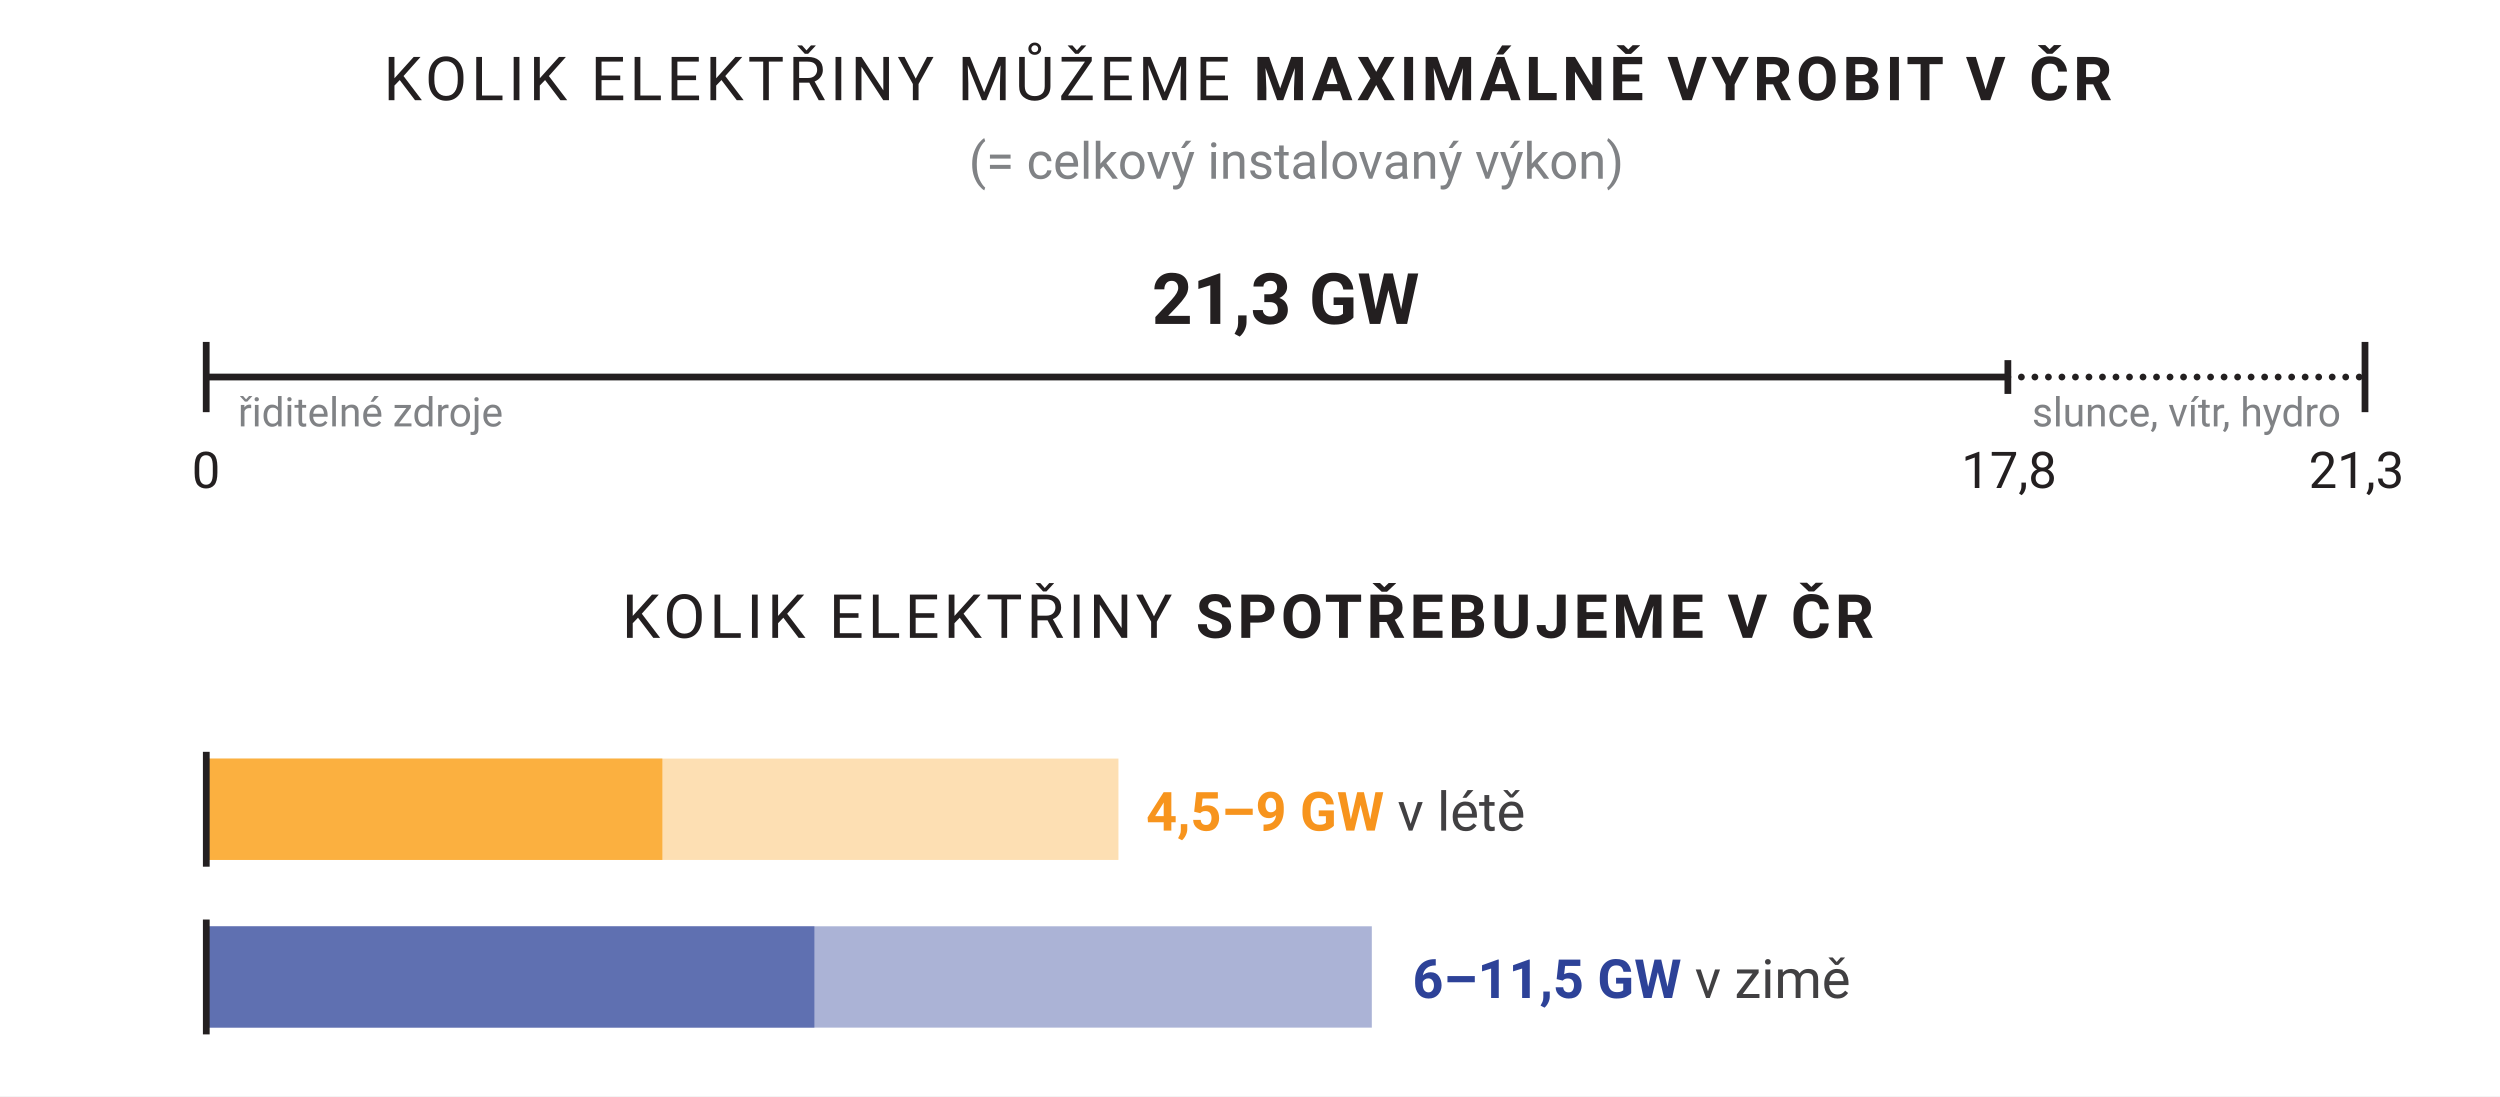
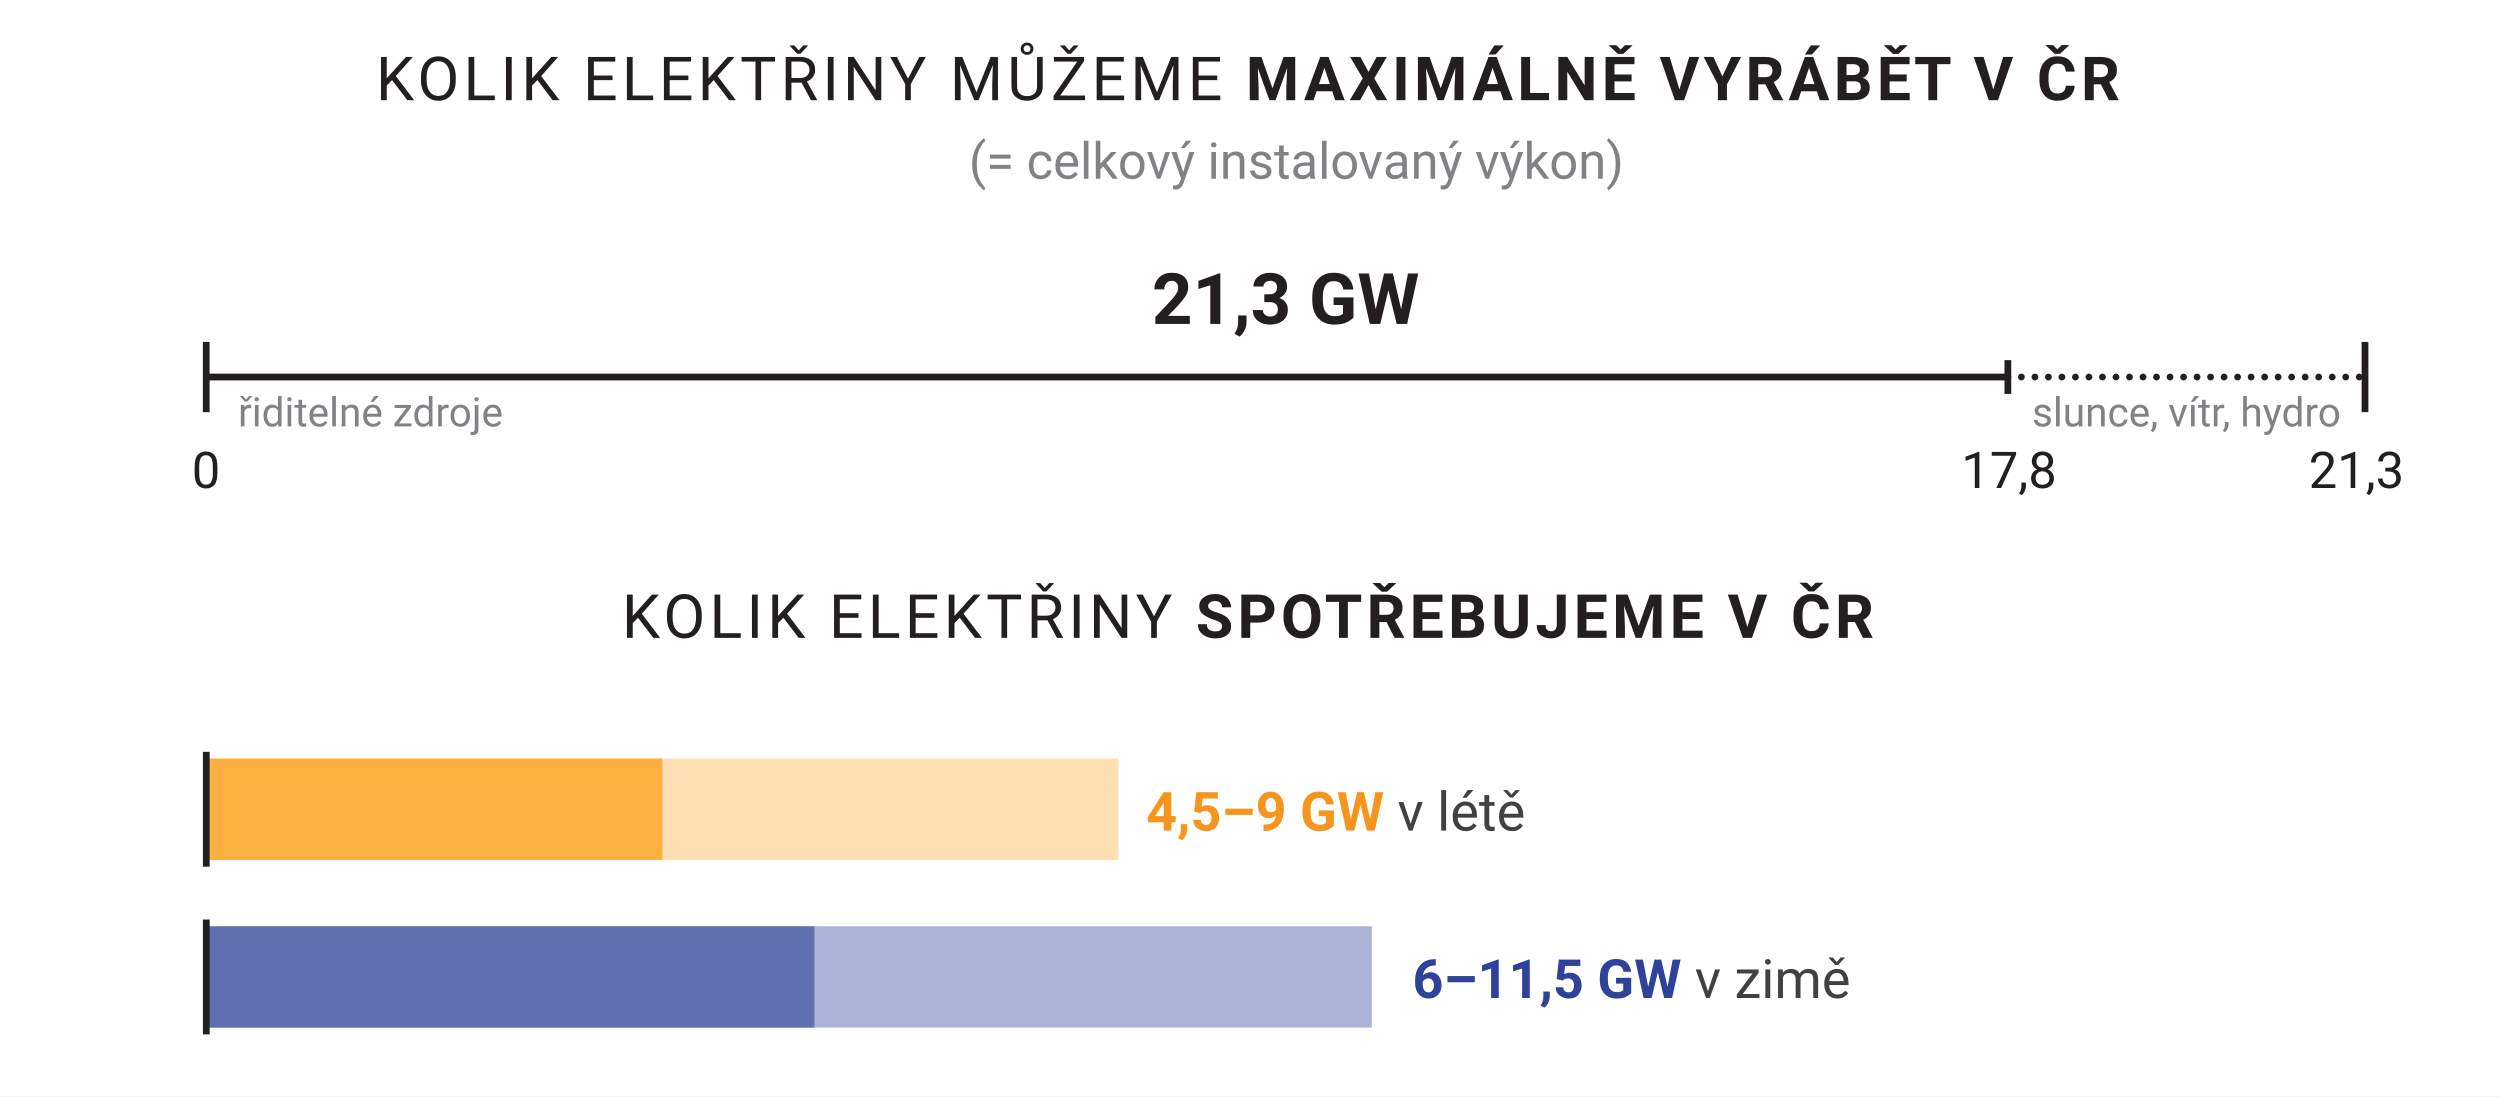
<svg xmlns="http://www.w3.org/2000/svg" id="Layer_1" data-name="Layer 1" viewBox="0 0 740 324.46">
  <defs>
    <style>.cls-1{fill:#fff;}.cls-2,.cls-9{fill:#fbb040;}.cls-2,.cls-3{opacity:0.4;}.cls-3,.cls-4,.cls-7{fill:#2d4298;}.cls-4{opacity:0.6;}.cls-19,.cls-5{font-size:15px;}.cls-14,.cls-5{fill:#808285;}.cls-14,.cls-19,.cls-20,.cls-5,.cls-8{font-family:Roboto-Regular, Roboto;}.cls-6{letter-spacing:-0.01em;}.cls-10,.cls-7{font-size:16px;}.cls-10,.cls-13,.cls-24,.cls-25,.cls-26,.cls-27,.cls-7{font-family:Roboto-Bold, Roboto;font-weight:700;}.cls-8{fill:#414042;font-weight:400;}.cls-10{fill:#f7941d;}.cls-11,.cls-12{fill:none;stroke:#231f20;stroke-miterlimit:10;stroke-width:2px;}.cls-12{stroke-linecap:round;stroke-dasharray:0 4;}.cls-13{font-size:21px;}.cls-13,.cls-19,.cls-20{fill:#231f20;}.cls-14{font-size:12px;}.cls-15{letter-spacing:-0.06em;}.cls-16{letter-spacing:-0.01em;}.cls-17{letter-spacing:-0.01em;}.cls-18{letter-spacing:-0.01em;}.cls-20{font-size:18px;letter-spacing:0.05em;}.cls-21,.cls-26{letter-spacing:0.07em;}.cls-22{letter-spacing:0.06em;}.cls-23,.cls-24{letter-spacing:0.07em;}.cls-25{letter-spacing:0.03em;}.cls-27{letter-spacing:0.04em;}</style>
  </defs>
  <rect class="cls-1" width="740" height="324.46" />
  <rect class="cls-1" width="740" height="324.46" />
  <rect class="cls-2" x="61.06" y="224.54" width="270" height="30" />
  <rect class="cls-3" x="61.06" y="274.18" width="345" height="30" />
  <rect class="cls-4" x="61.06" y="274.18" width="180" height="30" />
  <text class="cls-5" transform="translate(286.78 52.91)">(= celk<tspan class="cls-6" x="44.11" y="0">o</tspan>
    <tspan x="52.56" y="0">vý instal</tspan>
    <tspan class="cls-6" x="106.98" y="0">ov</tspan>
    <tspan x="122.59" y="0">aný výkon)</tspan>
  </text>
  <text class="cls-7" transform="translate(418.08 295.41)">6–11,5 GW <tspan class="cls-8" x="83.59" y="0">v zimě</tspan>
  </text>
  <rect class="cls-9" x="61.06" y="224.54" width="135" height="30" />
  <text class="cls-10" transform="translate(339.25 245.86)">4,5–9 GW <tspan class="cls-8" x="74.41" y="0">v létě</tspan>
  </text>
  <line class="cls-11" x1="61.04" y1="101.21" x2="61.04" y2="122" />
  <line class="cls-11" x1="700.04" y1="101.21" x2="700.04" y2="122" />
  <line class="cls-11" x1="594.33" y1="106.6" x2="594.33" y2="116.6" />
  <line class="cls-11" x1="61.04" y1="111.6" x2="594.33" y2="111.6" />
  <line class="cls-12" x1="594.33" y1="111.6" x2="700.04" y2="111.6" />
  <text class="cls-13" transform="translate(340.95 95.88)">21,3 GW</text>
  <text class="cls-14" transform="translate(601.47 126.21)">slunce, vít<tspan class="cls-15" x="53" y="0">r</tspan>
    <tspan x="56.34" y="0">, h</tspan>
    <tspan class="cls-16" x="68.27" y="0">y</tspan>
    <tspan x="73.87" y="0">d</tspan>
    <tspan class="cls-17" x="80.64" y="0">r</tspan>
    <tspan x="84.59" y="0">o</tspan>
  </text>
  <text class="cls-14" transform="translate(70.46 126.21)">řiditelné <tspan class="cls-18" x="45.79" y="0">z</tspan>
    <tspan x="51.64" y="0">d</tspan>
    <tspan class="cls-17" x="58.41" y="0">r</tspan>
    <tspan x="62.36" y="0">oje</tspan>
  </text>
  <text class="cls-19" transform="translate(580.55 144.45)">17,8</text>
  <text class="cls-19" transform="translate(683.38 144.45)">21,3</text>
  <text class="cls-19" transform="translate(56.77 144.45)">0</text>
  <text class="cls-20" transform="translate(184.1 188.8)">K<tspan class="cls-21" x="12.27" y="0">OLIK ELEKTŘI</tspan>
    <tspan class="cls-22" x="138.24" y="0">N</tspan>
    <tspan class="cls-23" x="152.09" y="0">Y </tspan>
    <tspan class="cls-24" x="169.87" y="0">SP</tspan>
    <tspan class="cls-25" x="195.07" y="0">O</tspan>
    <tspan class="cls-26" x="208.01" y="0">TŘEBUJEME V ČR</tspan>
  </text>
-   <text class="cls-20" transform="translate(113.57 29.65)">K<tspan class="cls-21" x="12.27" y="0">OLIK ELEKTŘI</tspan>
+   <text class="cls-20" transform="translate(111.29 29.65)">K<tspan class="cls-21" x="12.27" y="0">OLIK ELEKTŘI</tspan>
    <tspan class="cls-22" x="138.24" y="0">N</tspan>
    <tspan class="cls-23" x="152.09" y="0">Y MŮŽEME </tspan>
-     <tspan class="cls-26" x="257.49" y="0">MAXIMÁLNĚ VYROBI</tspan>
-     <tspan class="cls-27" x="450.69" y="0">T</tspan>
-     <tspan class="cls-26" x="462.56" y="0" xml:space="preserve"> V ČR</tspan>
+     <tspan class="cls-26" x="257.49" y="0">MAXIMÁLNĚ VYRÁBĚ</tspan>
+     <tspan class="cls-27" x="455.26" y="0">T</tspan>
+     <tspan class="cls-26" x="467.12" y="0" xml:space="preserve"> V ČR</tspan>
  </text>
  <line class="cls-11" x1="61.06" y1="256.54" x2="61.06" y2="222.54" />
  <line class="cls-11" x1="61.06" y1="306.18" x2="61.06" y2="272.18" />
</svg>
